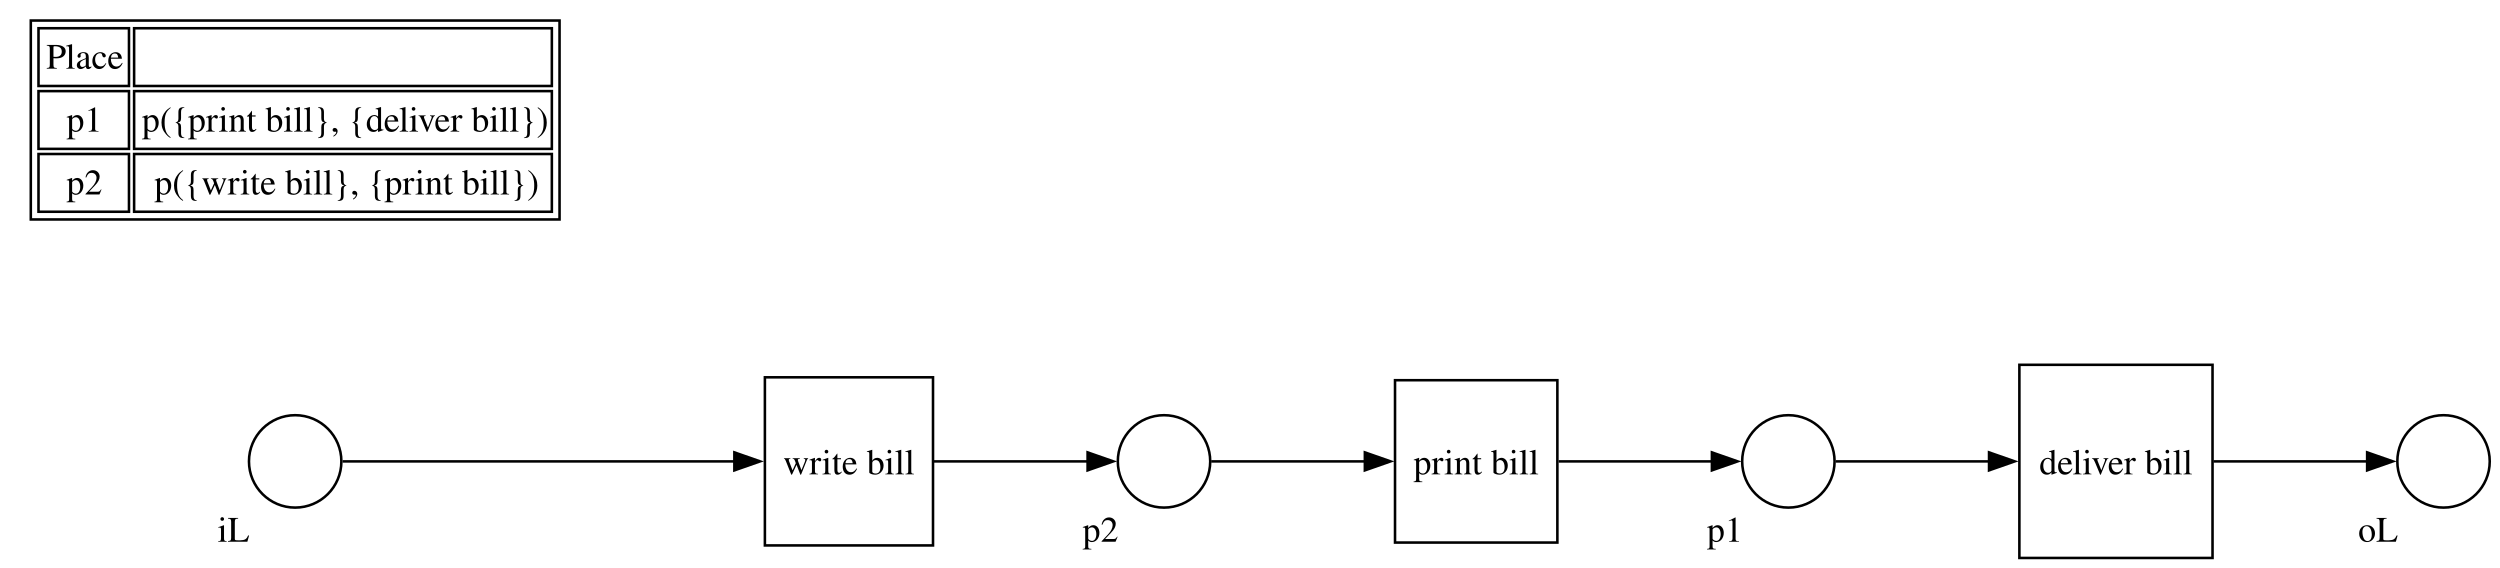
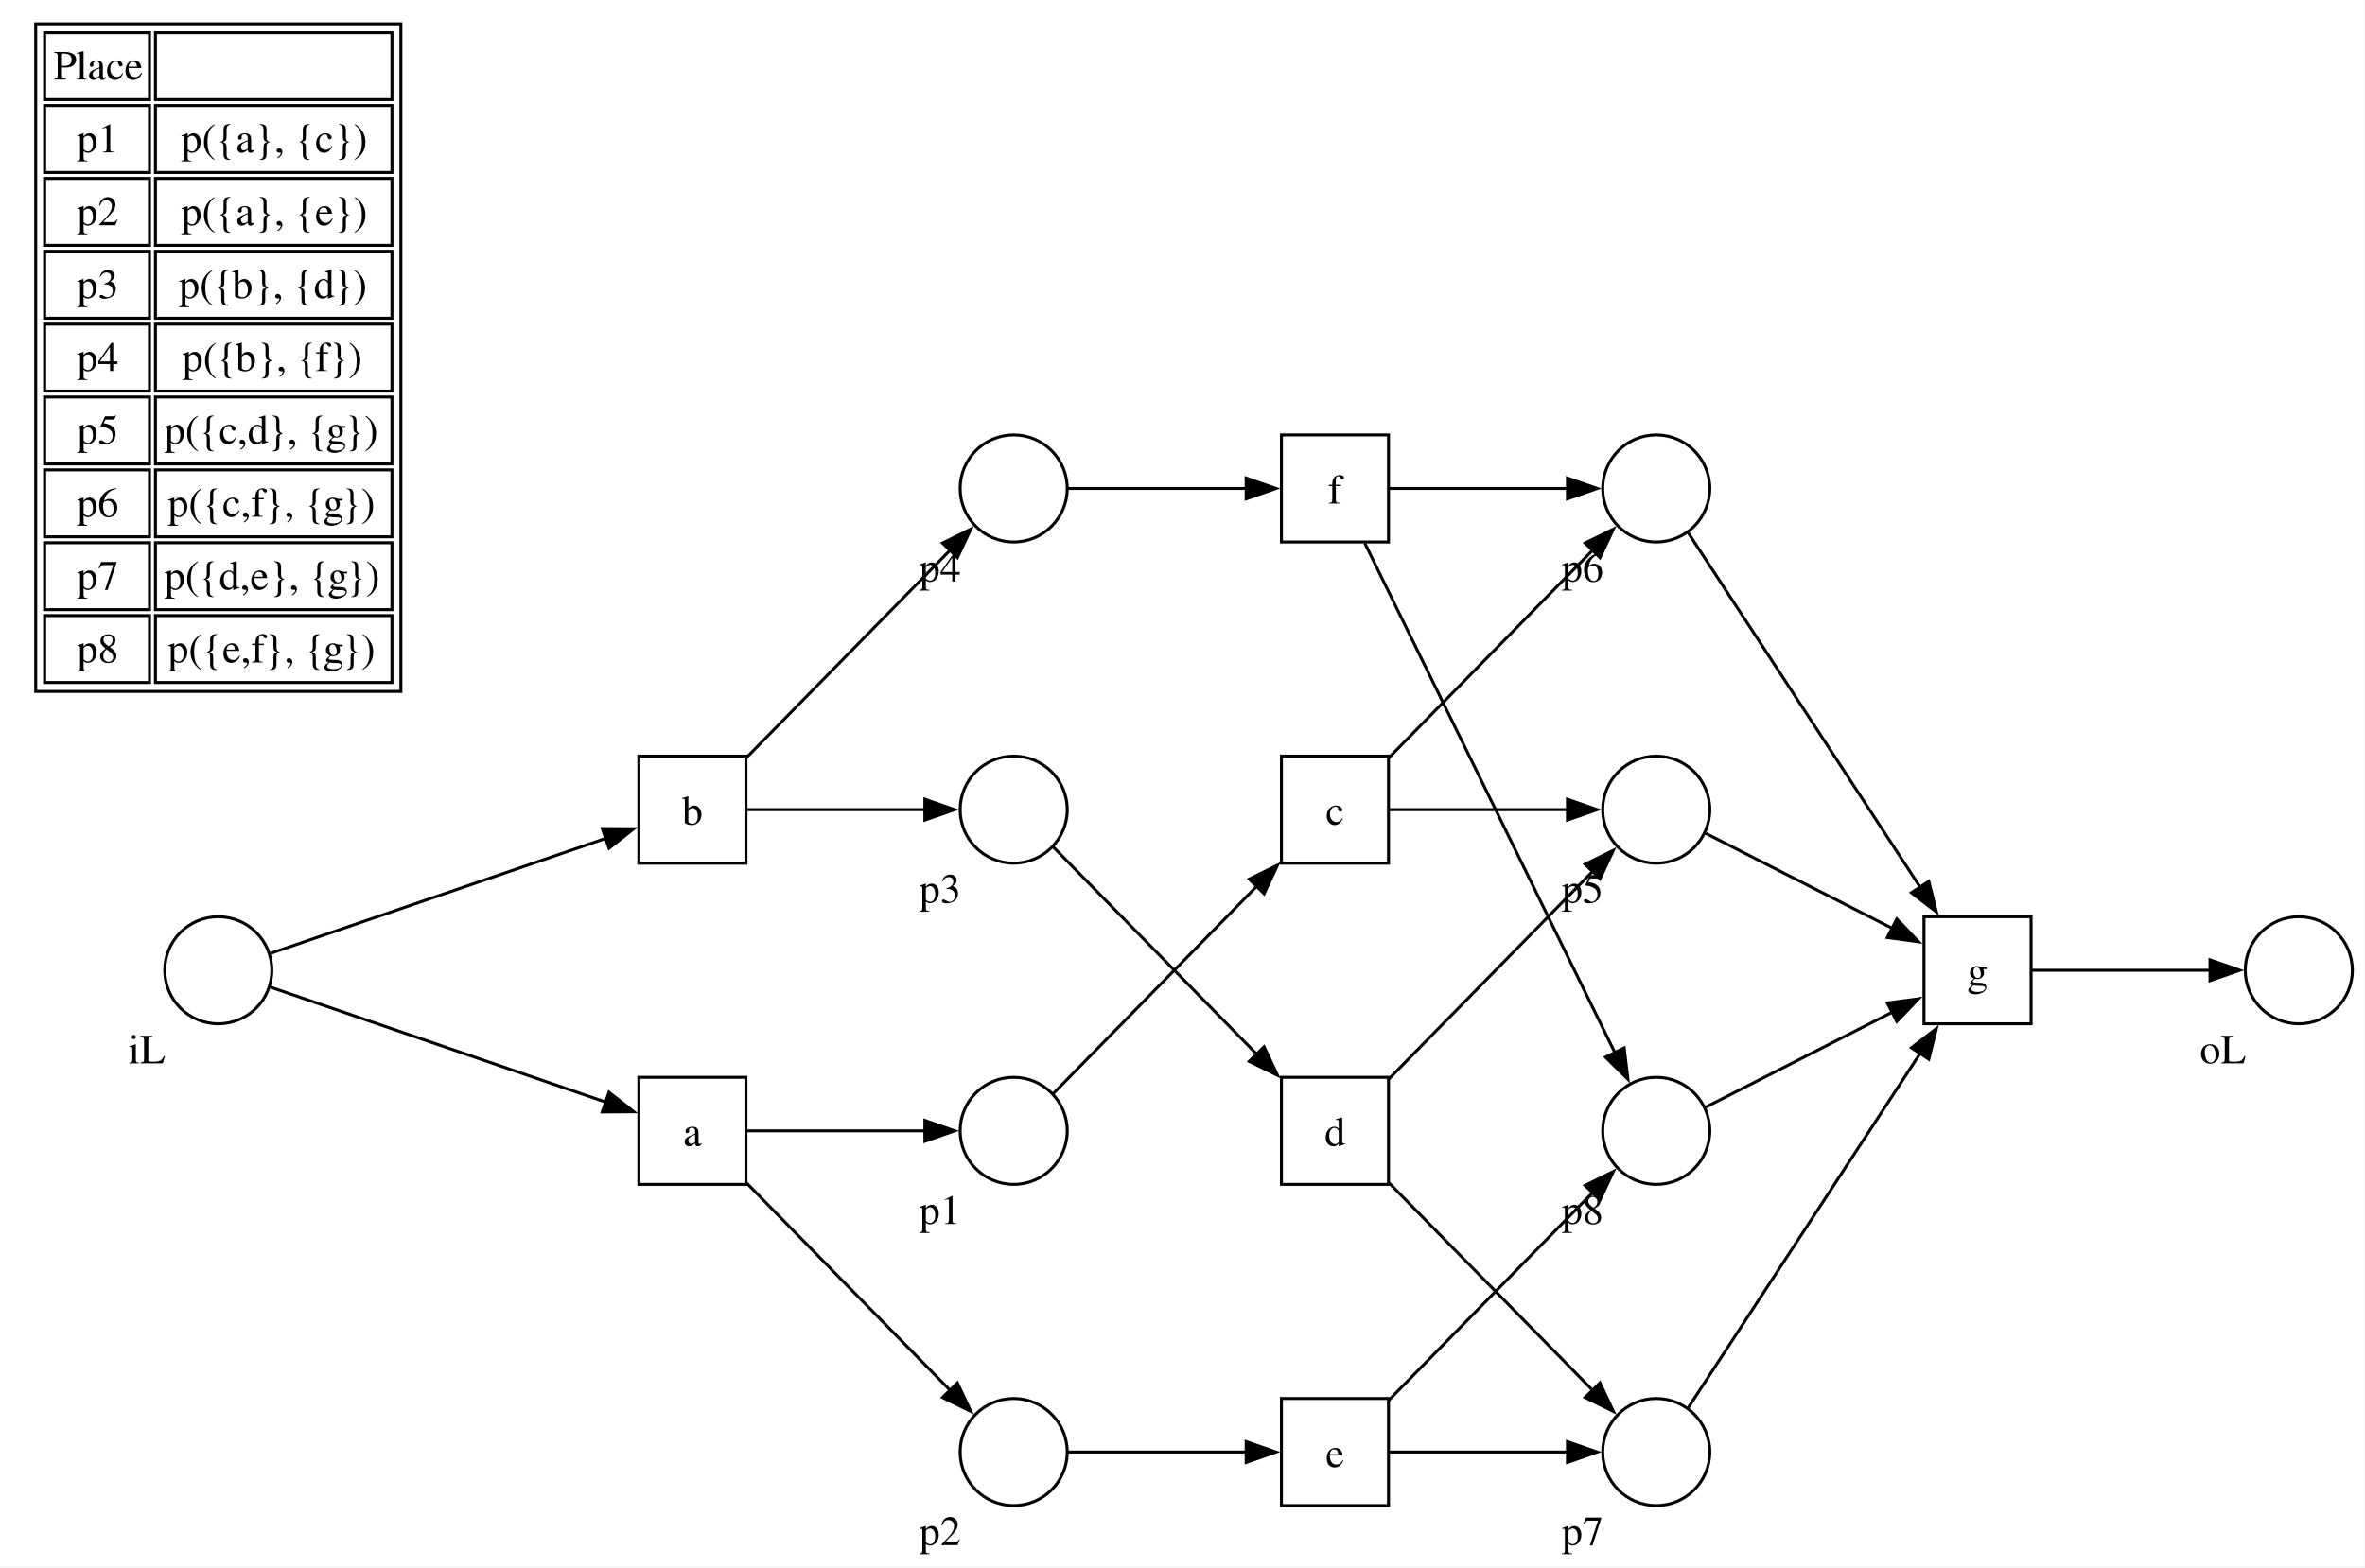
- <svg xmlns="http://www.w3.org/2000/svg" width="974pt" height="221pt" viewBox="0.00 0.00 974.00 221.00">
-   <g id="graph0" class="graph" transform="scale(1 1) rotate(0) translate(4 217.38)">
-     <polygon fill="white" stroke="none" points="-4,4 -4,-217.38 970,-217.38 970,4 -4,4" />
+ <svg xmlns="http://www.w3.org/2000/svg" width="795pt" height="527pt" viewBox="0.00 0.00 795.00 527.00">
+   <g id="graph0" class="graph" transform="scale(1 1) rotate(0) translate(4 522.75)">
+     <polygon fill="white" stroke="none" points="-4,4 -4,-522.75 790.75,-522.75 790.75,4 -4,4" />
    <g id="node1" class="node">
-       <ellipse fill="none" stroke="black" cx="692.75" cy="-37.62" rx="18" ry="18" />
-       <text xml:space="preserve" text-anchor="middle" x="692.75" y="-32.58" font-family="Times,serif" font-size="14.00"> </text>
-       <text xml:space="preserve" text-anchor="middle" x="668" y="-6.33" font-family="Times,serif" font-size="14.00">p1</text>
+       <ellipse fill="none" stroke="black" cx="336.75" cy="-142.5" rx="18" ry="18" />
+       <text xml:space="preserve" text-anchor="middle" x="336.75" y="-137.45" font-family="Times,serif" font-size="14.00"> </text>
+       <text xml:space="preserve" text-anchor="middle" x="312" y="-111.2" font-family="Times,serif" font-size="14.00">p1</text>
+     </g>
+     <g id="node14" class="node">
+       <polygon fill="none" stroke="black" points="462.75,-268.5 426.75,-268.5 426.75,-232.5 462.75,-232.5 462.75,-268.5" />
+       <text xml:space="preserve" text-anchor="middle" x="444.75" y="-245.45" font-family="Times,serif" font-size="14.00">c</text>
+     </g>
+     <g id="edge4" class="edge">
+       <path fill="none" stroke="black" d="M349.91,-154.89C366.59,-171.89 396.98,-202.85 418.65,-224.93" />
+       <polygon fill="black" stroke="black" points="415.92,-227.15 425.43,-231.83 420.92,-222.24 415.92,-227.15" />
+     </g>
+     <g id="node2" class="node">
+       <ellipse fill="none" stroke="black" cx="336.75" cy="-34.5" rx="18" ry="18" />
+       <text xml:space="preserve" text-anchor="middle" x="336.75" y="-29.45" font-family="Times,serif" font-size="14.00"> </text>
+       <text xml:space="preserve" text-anchor="middle" x="312" y="-3.2" font-family="Times,serif" font-size="14.00">p2</text>
+     </g>
+     <g id="node16" class="node">
+       <polygon fill="none" stroke="black" points="462.75,-52.5 426.75,-52.5 426.75,-16.5 462.75,-16.5 462.75,-52.5" />
+       <text xml:space="preserve" text-anchor="middle" x="444.75" y="-29.45" font-family="Times,serif" font-size="14.00">e</text>
+     </g>
+     <g id="edge6" class="edge">
+       <path fill="none" stroke="black" d="M354.78,-34.5C370.99,-34.5 395.69,-34.5 414.96,-34.5" />
+       <polygon fill="black" stroke="black" points="414.9,-38 424.9,-34.5 414.9,-31 414.9,-38" />
+     </g>
+     <g id="node3" class="node">
+       <ellipse fill="none" stroke="black" cx="336.75" cy="-250.5" rx="18" ry="18" />
+       <text xml:space="preserve" text-anchor="middle" x="336.75" y="-245.45" font-family="Times,serif" font-size="14.00"> </text>
+       <text xml:space="preserve" text-anchor="middle" x="312" y="-219.2" font-family="Times,serif" font-size="14.00">p3</text>
+     </g>
+     <g id="node15" class="node">
+       <polygon fill="none" stroke="black" points="462.75,-160.5 426.75,-160.5 426.75,-124.5 462.75,-124.5 462.75,-160.5" />
+       <text xml:space="preserve" text-anchor="middle" x="444.75" y="-137.45" font-family="Times,serif" font-size="14.00">d</text>
+     </g>
+     <g id="edge8" class="edge">
+       <path fill="none" stroke="black" d="M349.91,-238.11C366.59,-221.11 396.98,-190.15 418.65,-168.07" />
+       <polygon fill="black" stroke="black" points="420.92,-170.76 425.43,-161.17 415.92,-165.85 420.92,-170.76" />
+     </g>
+     <g id="node4" class="node">
+       <ellipse fill="none" stroke="black" cx="336.75" cy="-358.5" rx="18" ry="18" />
+       <text xml:space="preserve" text-anchor="middle" x="336.75" y="-353.45" font-family="Times,serif" font-size="14.00"> </text>
+       <text xml:space="preserve" text-anchor="middle" x="312" y="-327.2" font-family="Times,serif" font-size="14.00">p4</text>
+     </g>
+     <g id="node17" class="node">
+       <polygon fill="none" stroke="black" points="462.75,-376.5 426.75,-376.5 426.75,-340.5 462.75,-340.5 462.75,-376.5" />
+       <text xml:space="preserve" text-anchor="middle" x="444.75" y="-353.45" font-family="Times,serif" font-size="14.00">f</text>
+     </g>
+     <g id="edge10" class="edge">
+       <path fill="none" stroke="black" d="M354.78,-358.5C370.99,-358.5 395.69,-358.5 414.96,-358.5" />
+       <polygon fill="black" stroke="black" points="414.9,-362 424.9,-358.5 414.9,-355 414.9,-362" />
+     </g>
+     <g id="node5" class="node">
+       <ellipse fill="none" stroke="black" cx="552.75" cy="-250.5" rx="18" ry="18" />
+       <text xml:space="preserve" text-anchor="middle" x="552.75" y="-245.45" font-family="Times,serif" font-size="14.00"> </text>
+       <text xml:space="preserve" text-anchor="middle" x="528" y="-219.2" font-family="Times,serif" font-size="14.00">p5</text>
+     </g>
+     <g id="node18" class="node">
+       <polygon fill="none" stroke="black" points="678.75,-214.5 642.75,-214.5 642.75,-178.5 678.75,-178.5 678.75,-214.5" />
+       <text xml:space="preserve" text-anchor="middle" x="660.75" y="-191.45" font-family="Times,serif" font-size="14.00">g</text>
+     </g>
+     <g id="edge13" class="edge">
+       <path fill="none" stroke="black" d="M569.39,-242.53C585.89,-234.13 612.22,-220.71 632.21,-210.53" />
+       <polygon fill="black" stroke="black" points="633.61,-213.74 640.93,-206.09 630.43,-207.51 633.61,-213.74" />
    </g>
    <g id="node6" class="node">
-       <polygon fill="none" stroke="black" points="858,-75.25 782.75,-75.25 782.75,0 858,0 858,-75.25" />
-       <text xml:space="preserve" text-anchor="middle" x="820.38" y="-32.58" font-family="Times,serif" font-size="14.00">deliver bill</text>
+       <ellipse fill="none" stroke="black" cx="552.75" cy="-358.5" rx="18" ry="18" />
+       <text xml:space="preserve" text-anchor="middle" x="552.75" y="-353.45" font-family="Times,serif" font-size="14.00"> </text>
+       <text xml:space="preserve" text-anchor="middle" x="528" y="-327.2" font-family="Times,serif" font-size="14.00">p6</text>
+     </g>
+     <g id="edge16" class="edge">
+       <path fill="none" stroke="black" d="M563.53,-343.55C581.26,-316.46 618.94,-258.87 641.53,-224.34" />
+       <polygon fill="black" stroke="black" points="644.37,-226.4 646.92,-216.11 638.51,-222.57 644.37,-226.4" />
+     </g>
+     <g id="node7" class="node">
+       <ellipse fill="none" stroke="black" cx="552.75" cy="-34.5" rx="18" ry="18" />
+       <text xml:space="preserve" text-anchor="middle" x="552.75" y="-29.45" font-family="Times,serif" font-size="14.00"> </text>
+       <text xml:space="preserve" text-anchor="middle" x="528" y="-3.2" font-family="Times,serif" font-size="14.00">p7</text>
+     </g>
+     <g id="edge19" class="edge">
+       <path fill="none" stroke="black" d="M563.53,-49.45C581.26,-76.54 618.94,-134.13 641.53,-168.66" />
+       <polygon fill="black" stroke="black" points="638.51,-170.43 646.92,-176.89 644.37,-166.6 638.51,-170.43" />
+     </g>
+     <g id="node8" class="node">
+       <ellipse fill="none" stroke="black" cx="552.75" cy="-142.5" rx="18" ry="18" />
+       <text xml:space="preserve" text-anchor="middle" x="552.75" y="-137.45" font-family="Times,serif" font-size="14.00"> </text>
+       <text xml:space="preserve" text-anchor="middle" x="528" y="-111.2" font-family="Times,serif" font-size="14.00">p8</text>
+     </g>
+     <g id="edge22" class="edge">
+       <path fill="none" stroke="black" d="M569.39,-150.47C585.89,-158.87 612.22,-172.29 632.21,-182.47" />
+       <polygon fill="black" stroke="black" points="630.43,-185.49 640.93,-186.91 633.61,-179.26 630.43,-185.49" />
+     </g>
+     <g id="node9" class="node">
+       <ellipse fill="none" stroke="black" cx="69.38" cy="-196.5" rx="18" ry="18" />
+       <text xml:space="preserve" text-anchor="middle" x="69.38" y="-191.45" font-family="Times,serif" font-size="14.00"> </text>
+       <text xml:space="preserve" text-anchor="middle" x="45.38" y="-165.2" font-family="Times,serif" font-size="14.00">iL</text>
+     </g>
+     <g id="node12" class="node">
+       <polygon fill="none" stroke="black" points="246.75,-160.5 210.75,-160.5 210.75,-124.5 246.75,-124.5 246.75,-160.5" />
+       <text xml:space="preserve" text-anchor="middle" x="228.75" y="-137.45" font-family="Times,serif" font-size="14.00">a</text>
+     </g>
+     <g id="edge1" class="edge">
+       <path fill="none" stroke="black" d="M86.92,-190.82C113.74,-181.62 167.03,-163.34 199.81,-152.09" />
+       <polygon fill="black" stroke="black" points="200.72,-155.48 209.04,-148.92 198.45,-148.85 200.72,-155.48" />
+     </g>
+     <g id="node13" class="node">
+       <polygon fill="none" stroke="black" points="246.75,-268.5 210.75,-268.5 210.75,-232.5 246.75,-232.5 246.75,-268.5" />
+       <text xml:space="preserve" text-anchor="middle" x="228.75" y="-245.45" font-family="Times,serif" font-size="14.00">b</text>
+     </g>
+     <g id="edge2" class="edge">
+       <path fill="none" stroke="black" d="M86.92,-202.18C113.74,-211.38 167.03,-229.66 199.81,-240.91" />
+       <polygon fill="black" stroke="black" points="198.45,-244.15 209.04,-244.08 200.72,-237.52 198.45,-244.15" />
+     </g>
+     <g id="node10" class="node">
+       <ellipse fill="none" stroke="black" cx="768.75" cy="-196.5" rx="18" ry="18" />
+       <text xml:space="preserve" text-anchor="middle" x="768.75" y="-191.45" font-family="Times,serif" font-size="14.00"> </text>
+       <text xml:space="preserve" text-anchor="middle" x="743.25" y="-165.2" font-family="Times,serif" font-size="14.00">oL</text>
+     </g>
+     <g id="node11" class="node">
+       <polygon fill="none" stroke="black" points="11,-489.25 11,-511.75 46.25,-511.75 46.25,-489.25 11,-489.25" />
+       <text xml:space="preserve" text-anchor="start" x="14" y="-496" font-family="Times,serif" font-size="14.00">Place</text>
+       <polygon fill="none" stroke="black" points="48.25,-489.25 48.25,-511.75 127.75,-511.75 127.75,-489.25 48.25,-489.25" />
+       <text xml:space="preserve" text-anchor="start" x="86.12" y="-496" font-family="Times,serif" font-size="14.00"> </text>
+       <polygon fill="none" stroke="black" points="11,-464.75 11,-487.25 46.25,-487.25 46.25,-464.75 11,-464.75" />
+       <text xml:space="preserve" text-anchor="start" x="21.88" y="-471.5" font-family="Times,serif" font-size="14.00">p1</text>
+       <polygon fill="none" stroke="black" points="48.25,-464.75 48.25,-487.25 127.75,-487.25 127.75,-464.75 48.25,-464.75" />
+       <text xml:space="preserve" text-anchor="start" x="56.88" y="-471.5" font-family="Times,serif" font-size="14.00">p({a}, {c})</text>
+       <polygon fill="none" stroke="black" points="11,-440.25 11,-462.75 46.25,-462.75 46.25,-440.25 11,-440.25" />
+       <text xml:space="preserve" text-anchor="start" x="21.88" y="-447" font-family="Times,serif" font-size="14.00">p2</text>
+       <polygon fill="none" stroke="black" points="48.25,-440.25 48.25,-462.75 127.75,-462.75 127.75,-440.25 48.25,-440.25" />
+       <text xml:space="preserve" text-anchor="start" x="56.88" y="-447" font-family="Times,serif" font-size="14.00">p({a}, {e})</text>
+       <polygon fill="none" stroke="black" points="11,-415.75 11,-438.25 46.25,-438.25 46.25,-415.75 11,-415.75" />
+       <text xml:space="preserve" text-anchor="start" x="21.88" y="-422.5" font-family="Times,serif" font-size="14.00">p3</text>
+       <polygon fill="none" stroke="black" points="48.25,-415.75 48.25,-438.25 127.75,-438.25 127.75,-415.75 48.25,-415.75" />
+       <text xml:space="preserve" text-anchor="start" x="56.12" y="-422.5" font-family="Times,serif" font-size="14.00">p({b}, {d})</text>
+       <polygon fill="none" stroke="black" points="11,-391.25 11,-413.75 46.25,-413.75 46.25,-391.25 11,-391.25" />
+       <text xml:space="preserve" text-anchor="start" x="21.88" y="-398" font-family="Times,serif" font-size="14.00">p4</text>
+       <polygon fill="none" stroke="black" points="48.25,-391.25 48.25,-413.75 127.75,-413.75 127.75,-391.25 48.25,-391.25" />
+       <text xml:space="preserve" text-anchor="start" x="57.25" y="-398" font-family="Times,serif" font-size="14.00">p({b}, {f})</text>
+       <polygon fill="none" stroke="black" points="11,-366.75 11,-389.25 46.25,-389.25 46.25,-366.75 11,-366.75" />
+       <text xml:space="preserve" text-anchor="start" x="21.88" y="-373.5" font-family="Times,serif" font-size="14.00">p5</text>
+       <polygon fill="none" stroke="black" points="48.25,-366.75 48.25,-389.25 127.75,-389.25 127.75,-366.75 48.25,-366.75" />
+       <text xml:space="preserve" text-anchor="start" x="51.25" y="-373.5" font-family="Times,serif" font-size="14.00">p({c,d}, {g})</text>
+       <polygon fill="none" stroke="black" points="11,-342.25 11,-364.75 46.25,-364.75 46.25,-342.25 11,-342.25" />
+       <text xml:space="preserve" text-anchor="start" x="21.88" y="-349" font-family="Times,serif" font-size="14.00">p6</text>
+       <polygon fill="none" stroke="black" points="48.25,-342.25 48.25,-364.75 127.75,-364.75 127.75,-342.25 48.25,-342.25" />
+       <text xml:space="preserve" text-anchor="start" x="52.38" y="-349" font-family="Times,serif" font-size="14.00">p({c,f}, {g})</text>
+       <polygon fill="none" stroke="black" points="11,-317.75 11,-340.25 46.25,-340.25 46.25,-317.75 11,-317.75" />
+       <text xml:space="preserve" text-anchor="start" x="21.88" y="-324.5" font-family="Times,serif" font-size="14.00">p7</text>
+       <polygon fill="none" stroke="black" points="48.25,-317.75 48.25,-340.25 127.75,-340.25 127.75,-317.75 48.25,-317.75" />
+       <text xml:space="preserve" text-anchor="start" x="51.25" y="-324.5" font-family="Times,serif" font-size="14.00">p({d,e}, {g})</text>
+       <polygon fill="none" stroke="black" points="11,-293.25 11,-315.75 46.25,-315.75 46.25,-293.25 11,-293.25" />
+       <text xml:space="preserve" text-anchor="start" x="21.88" y="-300" font-family="Times,serif" font-size="14.00">p8</text>
+       <polygon fill="none" stroke="black" points="48.25,-293.25 48.25,-315.75 127.75,-315.75 127.75,-293.25 48.25,-293.25" />
+       <text xml:space="preserve" text-anchor="start" x="52.38" y="-300" font-family="Times,serif" font-size="14.00">p({e,f}, {g})</text>
+       <polygon fill="none" stroke="black" points="8,-290.25 8,-514.75 130.75,-514.75 130.75,-290.25 8,-290.25" />
    </g>
    <g id="edge3" class="edge">
-       <path fill="none" stroke="black" d="M711.22,-37.62C726.69,-37.62 750.02,-37.62 771.06,-37.62" />
-       <polygon fill="black" stroke="black" points="770.93,-41.13 780.93,-37.63 770.93,-34.13 770.93,-41.13" />
-     </g>
-     <g id="node2" class="node">
-       <ellipse fill="none" stroke="black" cx="449.5" cy="-37.62" rx="18" ry="18" />
-       <text xml:space="preserve" text-anchor="middle" x="449.5" y="-32.58" font-family="Times,serif" font-size="14.00"> </text>
-       <text xml:space="preserve" text-anchor="middle" x="424.75" y="-6.33" font-family="Times,serif" font-size="14.00">p2</text>
-     </g>
-     <g id="node7" class="node">
-       <polygon fill="none" stroke="black" points="602.75,-69.25 539.5,-69.25 539.5,-6 602.75,-6 602.75,-69.25" />
-       <text xml:space="preserve" text-anchor="middle" x="571.12" y="-32.58" font-family="Times,serif" font-size="14.00">print bill</text>
+       <path fill="none" stroke="black" d="M246.78,-142.5C262.99,-142.5 287.69,-142.5 306.96,-142.5" />
+       <polygon fill="black" stroke="black" points="306.9,-146 316.9,-142.5 306.9,-139 306.9,-146" />
    </g>
    <g id="edge5" class="edge">
-       <path fill="none" stroke="black" d="M467.89,-37.62C483.57,-37.62 507.25,-37.62 527.87,-37.62" />
-       <polygon fill="black" stroke="black" points="527.75,-41.13 537.75,-37.63 527.75,-34.13 527.75,-41.13" />
-     </g>
-     <g id="node3" class="node">
-       <ellipse fill="none" stroke="black" cx="111" cy="-37.62" rx="18" ry="18" />
-       <text xml:space="preserve" text-anchor="middle" x="111" y="-32.58" font-family="Times,serif" font-size="14.00"> </text>
-       <text xml:space="preserve" text-anchor="middle" x="87" y="-6.33" font-family="Times,serif" font-size="14.00">iL</text>
-     </g>
-     <g id="node8" class="node">
-       <polygon fill="none" stroke="black" points="359.5,-70.38 294,-70.38 294,-4.88 359.5,-4.88 359.5,-70.38" />
-       <text xml:space="preserve" text-anchor="middle" x="326.75" y="-32.58" font-family="Times,serif" font-size="14.00">write bill</text>
-     </g>
-     <g id="edge1" class="edge">
-       <path fill="none" stroke="black" d="M129.49,-37.62C162.58,-37.62 235.23,-37.62 282.26,-37.62" />
-       <polygon fill="black" stroke="black" points="282.11,-41.13 292.11,-37.63 282.11,-34.13 282.11,-41.13" />
-     </g>
-     <g id="node4" class="node">
-       <ellipse fill="none" stroke="black" cx="948" cy="-37.62" rx="18" ry="18" />
-       <text xml:space="preserve" text-anchor="middle" x="948" y="-32.58" font-family="Times,serif" font-size="14.00"> </text>
-       <text xml:space="preserve" text-anchor="middle" x="922.5" y="-6.33" font-family="Times,serif" font-size="14.00">oL</text>
-     </g>
-     <g id="node5" class="node">
-       <polygon fill="none" stroke="black" points="11,-183.88 11,-206.38 46.25,-206.38 46.25,-183.88 11,-183.88" />
-       <text xml:space="preserve" text-anchor="start" x="14" y="-190.62" font-family="Times,serif" font-size="14.00">Place</text>
-       <polygon fill="none" stroke="black" points="48.25,-183.88 48.25,-206.38 211,-206.38 211,-183.88 48.25,-183.88" />
-       <text xml:space="preserve" text-anchor="start" x="127.75" y="-190.62" font-family="Times,serif" font-size="14.00"> </text>
-       <polygon fill="none" stroke="black" points="11,-159.38 11,-181.88 46.25,-181.88 46.25,-159.38 11,-159.38" />
-       <text xml:space="preserve" text-anchor="start" x="21.88" y="-166.12" font-family="Times,serif" font-size="14.00">p1</text>
-       <polygon fill="none" stroke="black" points="48.25,-159.38 48.25,-181.88 211,-181.88 211,-159.38 48.25,-159.38" />
-       <text xml:space="preserve" text-anchor="start" x="51.25" y="-166.12" font-family="Times,serif" font-size="14.00">p({print bill}, {deliver bill})</text>
-       <polygon fill="none" stroke="black" points="11,-134.88 11,-157.38 46.25,-157.38 46.25,-134.88 11,-134.88" />
-       <text xml:space="preserve" text-anchor="start" x="21.88" y="-141.62" font-family="Times,serif" font-size="14.00">p2</text>
-       <polygon fill="none" stroke="black" points="48.25,-134.88 48.25,-157.38 211,-157.38 211,-134.88 48.25,-134.88" />
-       <text xml:space="preserve" text-anchor="start" x="56.12" y="-141.62" font-family="Times,serif" font-size="14.00">p({write bill}, {print bill})</text>
-       <polygon fill="none" stroke="black" points="8,-131.88 8,-209.38 214,-209.38 214,-131.88 8,-131.88" />
-     </g>
-     <g id="edge6" class="edge">
-       <path fill="none" stroke="black" d="M858.39,-37.62C877.56,-37.62 900.61,-37.62 918.39,-37.62" />
-       <polygon fill="black" stroke="black" points="918.24,-41.13 928.24,-37.63 918.24,-34.13 918.24,-41.13" />
-     </g>
-     <g id="edge2" class="edge">
-       <path fill="none" stroke="black" d="M603.24,-37.62C621.78,-37.62 645.14,-37.62 663.2,-37.62" />
-       <polygon fill="black" stroke="black" points="662.96,-41.13 672.96,-37.63 662.96,-34.13 662.96,-41.13" />
-     </g>
-     <g id="edge4" class="edge">
-       <path fill="none" stroke="black" d="M359.79,-37.62C378.5,-37.62 401.91,-37.62 419.98,-37.62" />
-       <polygon fill="black" stroke="black" points="419.73,-41.13 429.73,-37.63 419.73,-34.13 419.73,-41.13" />
+       <path fill="none" stroke="black" d="M246.78,-125.15C265.52,-106.05 295.63,-75.38 315.55,-55.08" />
+       <polygon fill="black" stroke="black" points="317.83,-57.75 322.34,-48.17 312.83,-52.85 317.83,-57.75" />
+     </g>
+     <g id="edge7" class="edge">
+       <path fill="none" stroke="black" d="M246.78,-250.5C262.99,-250.5 287.69,-250.5 306.96,-250.5" />
+       <polygon fill="black" stroke="black" points="306.9,-254 316.9,-250.5 306.9,-247 306.9,-254" />
+     </g>
+     <g id="edge9" class="edge">
+       <path fill="none" stroke="black" d="M246.78,-267.85C265.52,-286.95 295.63,-317.62 315.55,-337.92" />
+       <polygon fill="black" stroke="black" points="312.83,-340.15 322.34,-344.83 317.83,-335.25 312.83,-340.15" />
+     </g>
+     <g id="edge11" class="edge">
+       <path fill="none" stroke="black" d="M462.78,-250.5C478.99,-250.5 503.69,-250.5 522.96,-250.5" />
+       <polygon fill="black" stroke="black" points="522.9,-254 532.9,-250.5 522.9,-247 522.9,-254" />
+     </g>
+     <g id="edge14" class="edge">
+       <path fill="none" stroke="black" d="M462.78,-267.85C481.52,-286.95 511.63,-317.62 531.55,-337.92" />
+       <polygon fill="black" stroke="black" points="528.83,-340.15 538.34,-344.83 533.83,-335.25 528.83,-340.15" />
+     </g>
+     <g id="edge12" class="edge">
+       <path fill="none" stroke="black" d="M462.78,-159.85C481.52,-178.95 511.63,-209.62 531.55,-229.92" />
+       <polygon fill="black" stroke="black" points="528.83,-232.15 538.34,-236.83 533.83,-227.25 528.83,-232.15" />
+     </g>
+     <g id="edge17" class="edge">
+       <path fill="none" stroke="black" d="M462.78,-125.15C481.52,-106.05 511.63,-75.38 531.55,-55.08" />
+       <polygon fill="black" stroke="black" points="533.83,-57.75 538.34,-48.17 528.83,-52.85 533.83,-57.75" />
+     </g>
+     <g id="edge18" class="edge">
+       <path fill="none" stroke="black" d="M462.78,-34.5C478.99,-34.5 503.69,-34.5 522.96,-34.5" />
+       <polygon fill="black" stroke="black" points="522.9,-38 532.9,-34.5 522.9,-31 522.9,-38" />
+     </g>
+     <g id="edge20" class="edge">
+       <path fill="none" stroke="black" d="M462.78,-51.85C481.52,-70.95 511.63,-101.62 531.55,-121.92" />
+       <polygon fill="black" stroke="black" points="528.83,-124.15 538.34,-128.83 533.83,-119.25 528.83,-124.15" />
+     </g>
+     <g id="edge15" class="edge">
+       <path fill="none" stroke="black" d="M462.78,-358.5C478.99,-358.5 503.69,-358.5 522.96,-358.5" />
+       <polygon fill="black" stroke="black" points="522.9,-362 532.9,-358.5 522.9,-355 522.9,-362" />
+     </g>
+     <g id="edge21" class="edge">
+       <path fill="none" stroke="black" d="M454.79,-340.08C473.62,-301.71 517.11,-213.09 538.87,-168.75" />
+       <polygon fill="black" stroke="black" points="541.97,-170.37 543.23,-159.85 535.69,-167.29 541.97,-170.37" />
+     </g>
+     <g id="edge23" class="edge">
+       <path fill="none" stroke="black" d="M678.78,-196.5C694.99,-196.5 719.69,-196.5 738.96,-196.5" />
+       <polygon fill="black" stroke="black" points="738.9,-200 748.9,-196.5 738.9,-193 738.9,-200" />
    </g>
  </g>
</svg>
